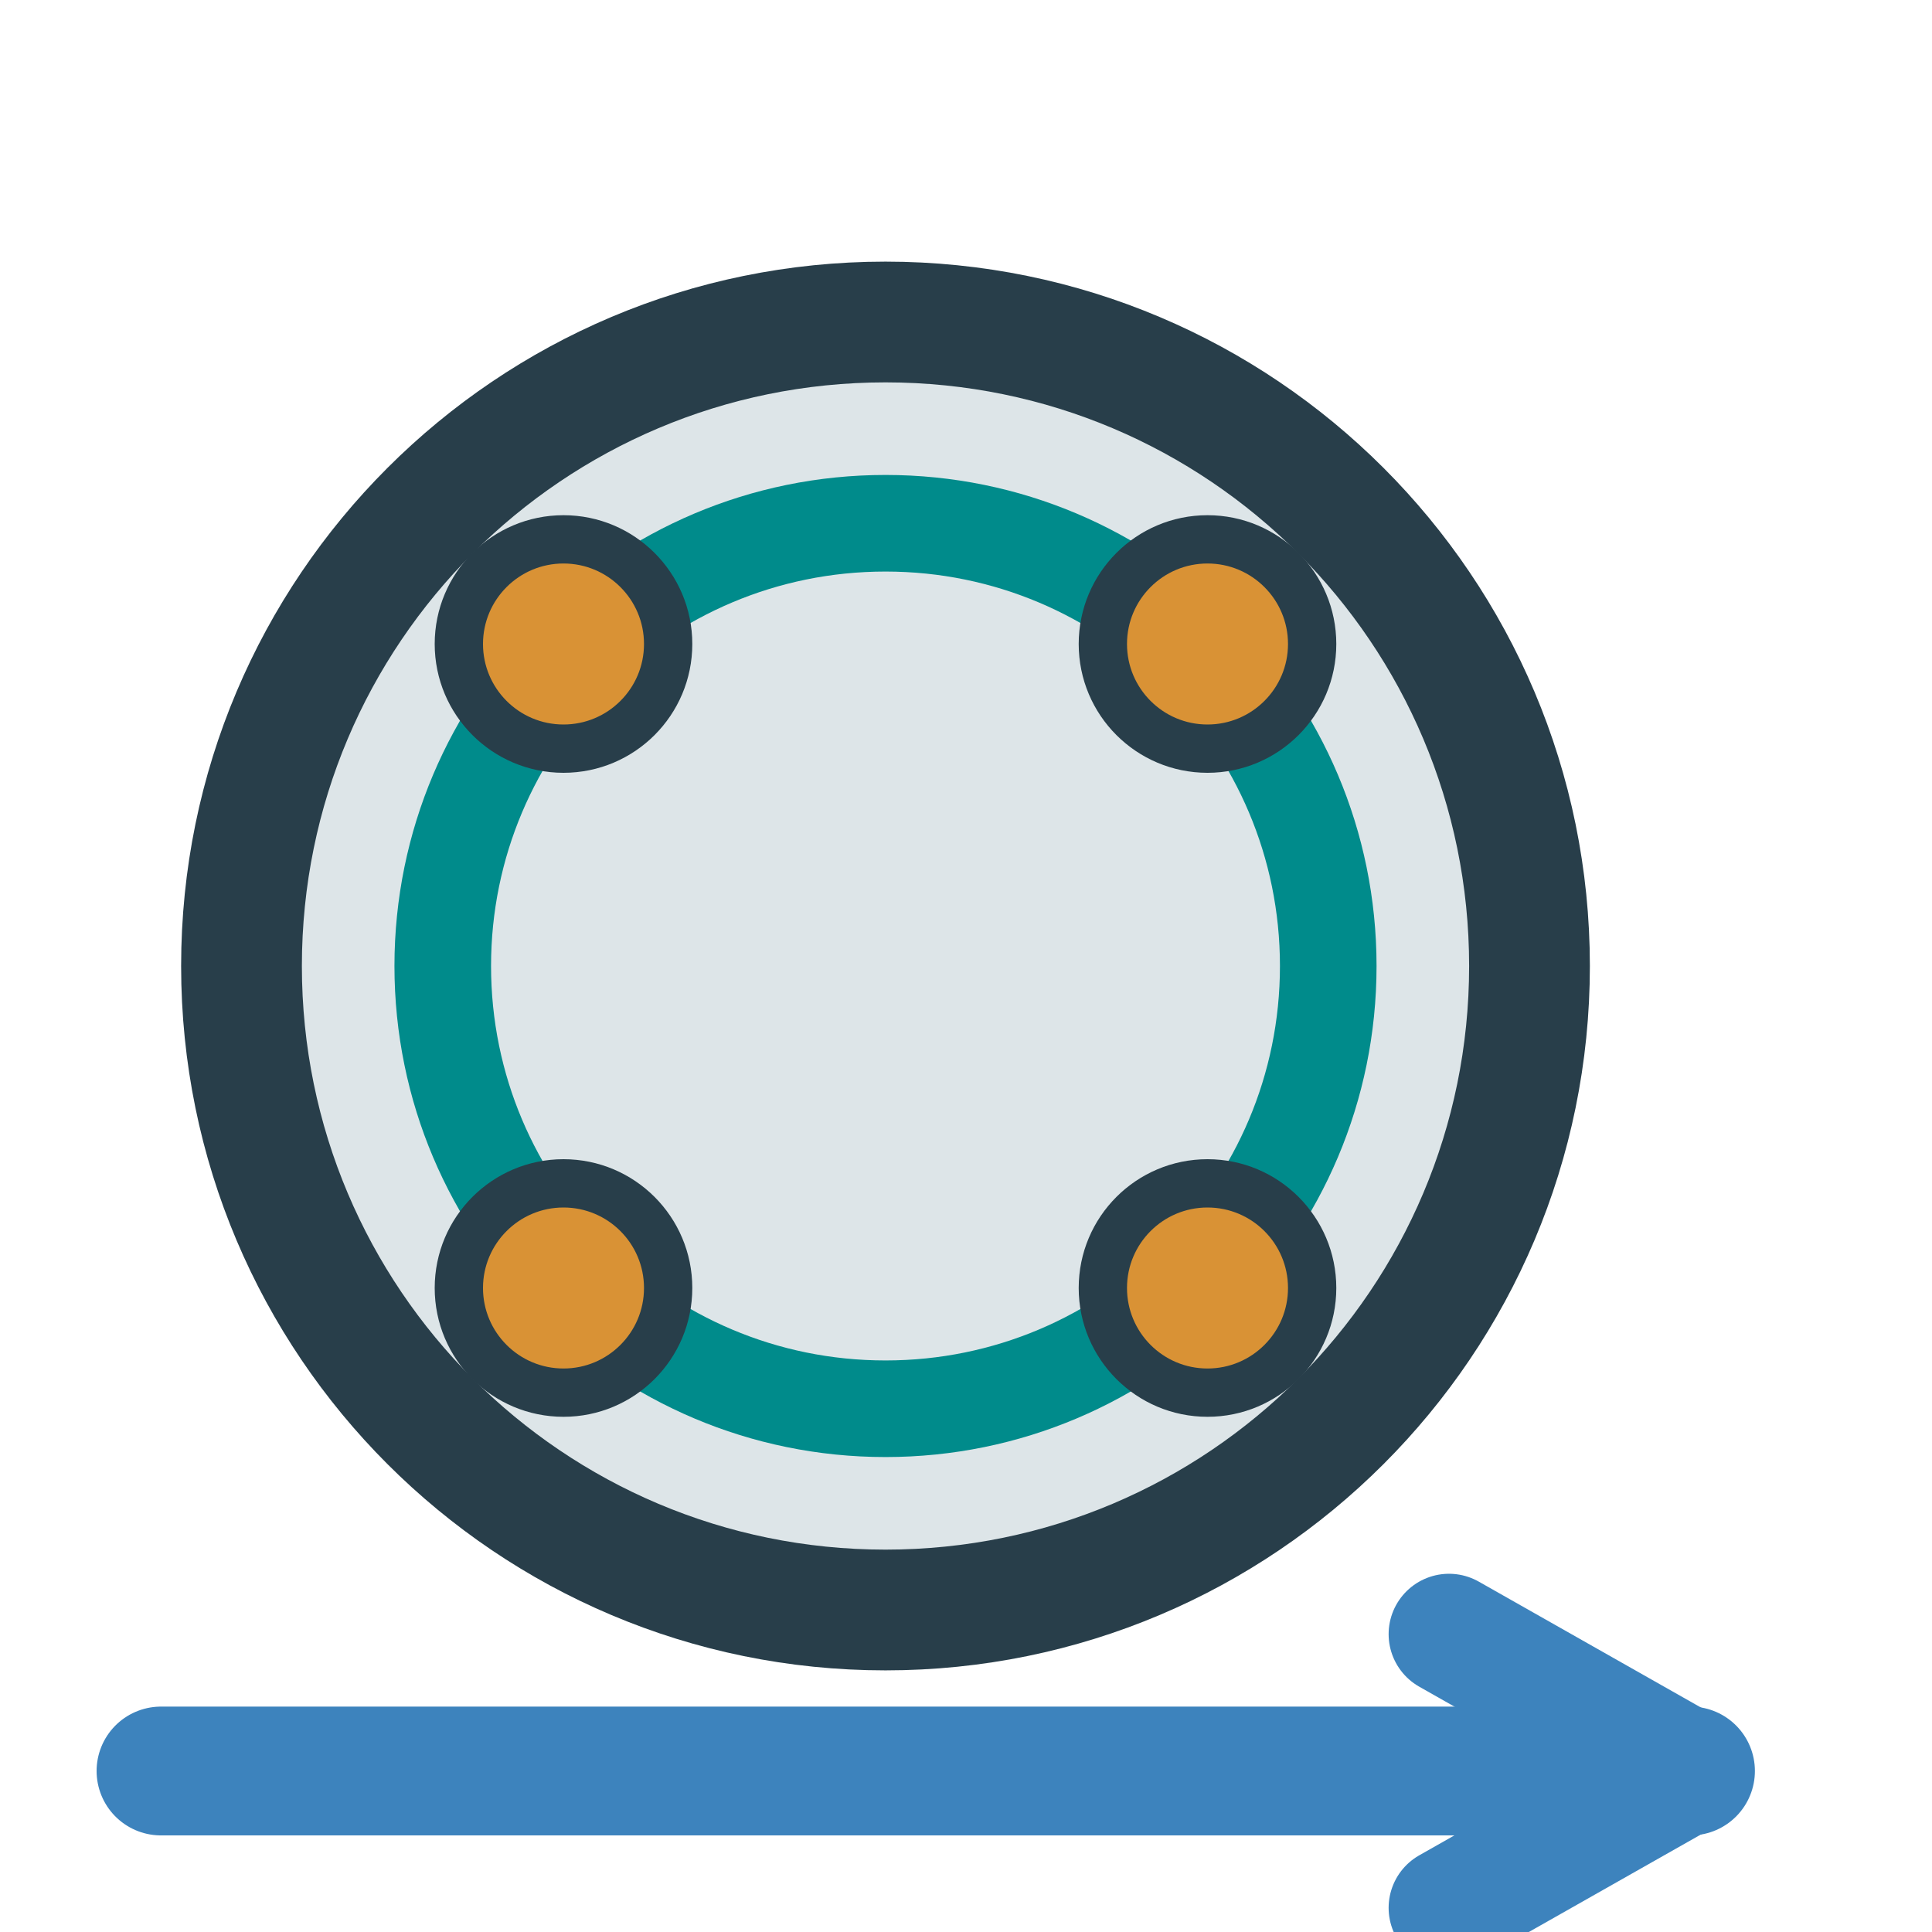
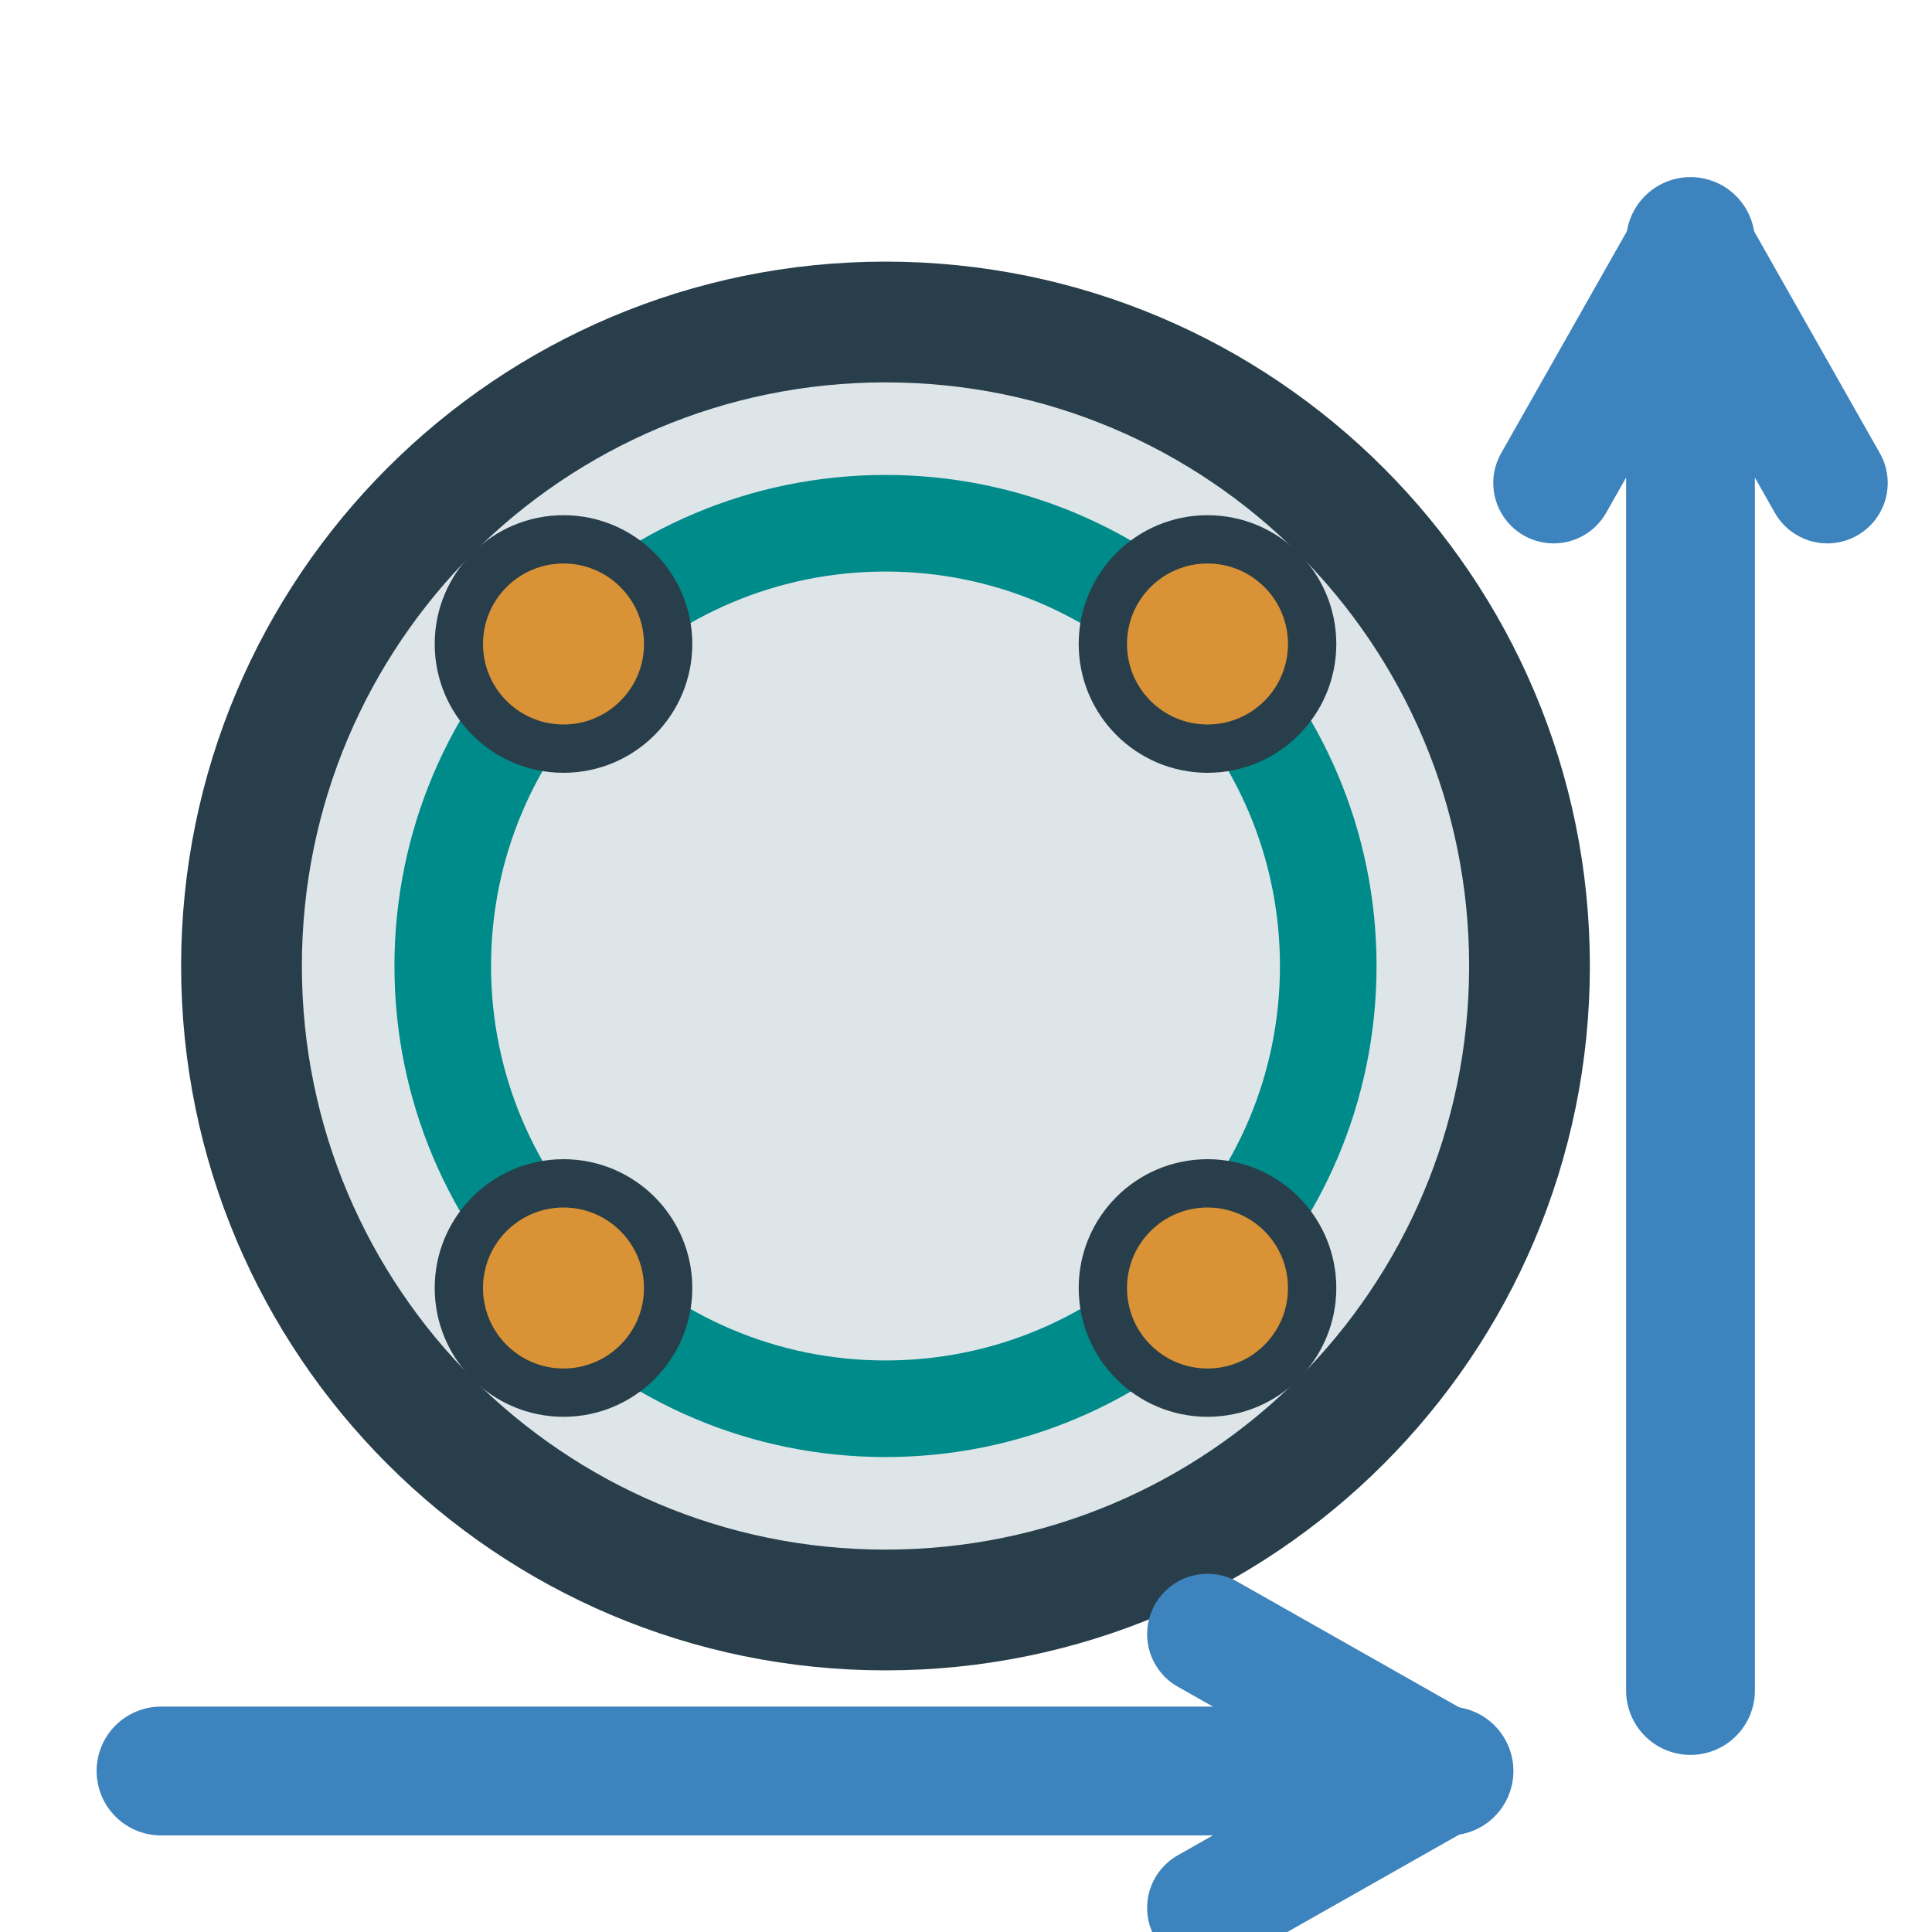
<svg xmlns="http://www.w3.org/2000/svg" viewBox="0 0 24 24" fill="none" stroke-linecap="round" stroke-linejoin="round">
  <circle cx="11" cy="12" r="8" fill="#DDE5E8" stroke="#283E4A" stroke-width="1.5" />
  <circle cx="11" cy="12" r="5.5" fill="none" stroke="#008B8B" stroke-width="1.2" />
  <circle cx="7" cy="8" r="1.3" fill="#D99235" stroke="#283E4A" stroke-width="0.6" />
  <circle cx="15" cy="8" r="1.3" fill="#D99235" stroke="#283E4A" stroke-width="0.6" />
  <circle cx="7" cy="16" r="1.3" fill="#D99235" stroke="#283E4A" stroke-width="0.6" />
  <circle cx="15" cy="16" r="1.3" fill="#D99235" stroke="#283E4A" stroke-width="0.6" />
-   <path d="M2 22L21 22" stroke="#3D83BD" stroke-width="1.6" />
-   <path d="M18 20.3L21 22L18 23.7" fill="none" stroke="#3D83BD" stroke-width="1.5" />
+   <path d="M21 21L21 3" stroke="#3D83BD" stroke-width="1.6" />
+   <path d="M19.3 6L21 3L22.7 6" fill="none" stroke="#3D83BD" stroke-width="1.5" />
+   <path d="M2 22L18 22" stroke="#3D83BD" stroke-width="1.6" />
+   <path d="M15 20.3L18 22L15 23.7" fill="none" stroke="#3D83BD" stroke-width="1.5" />
</svg>
